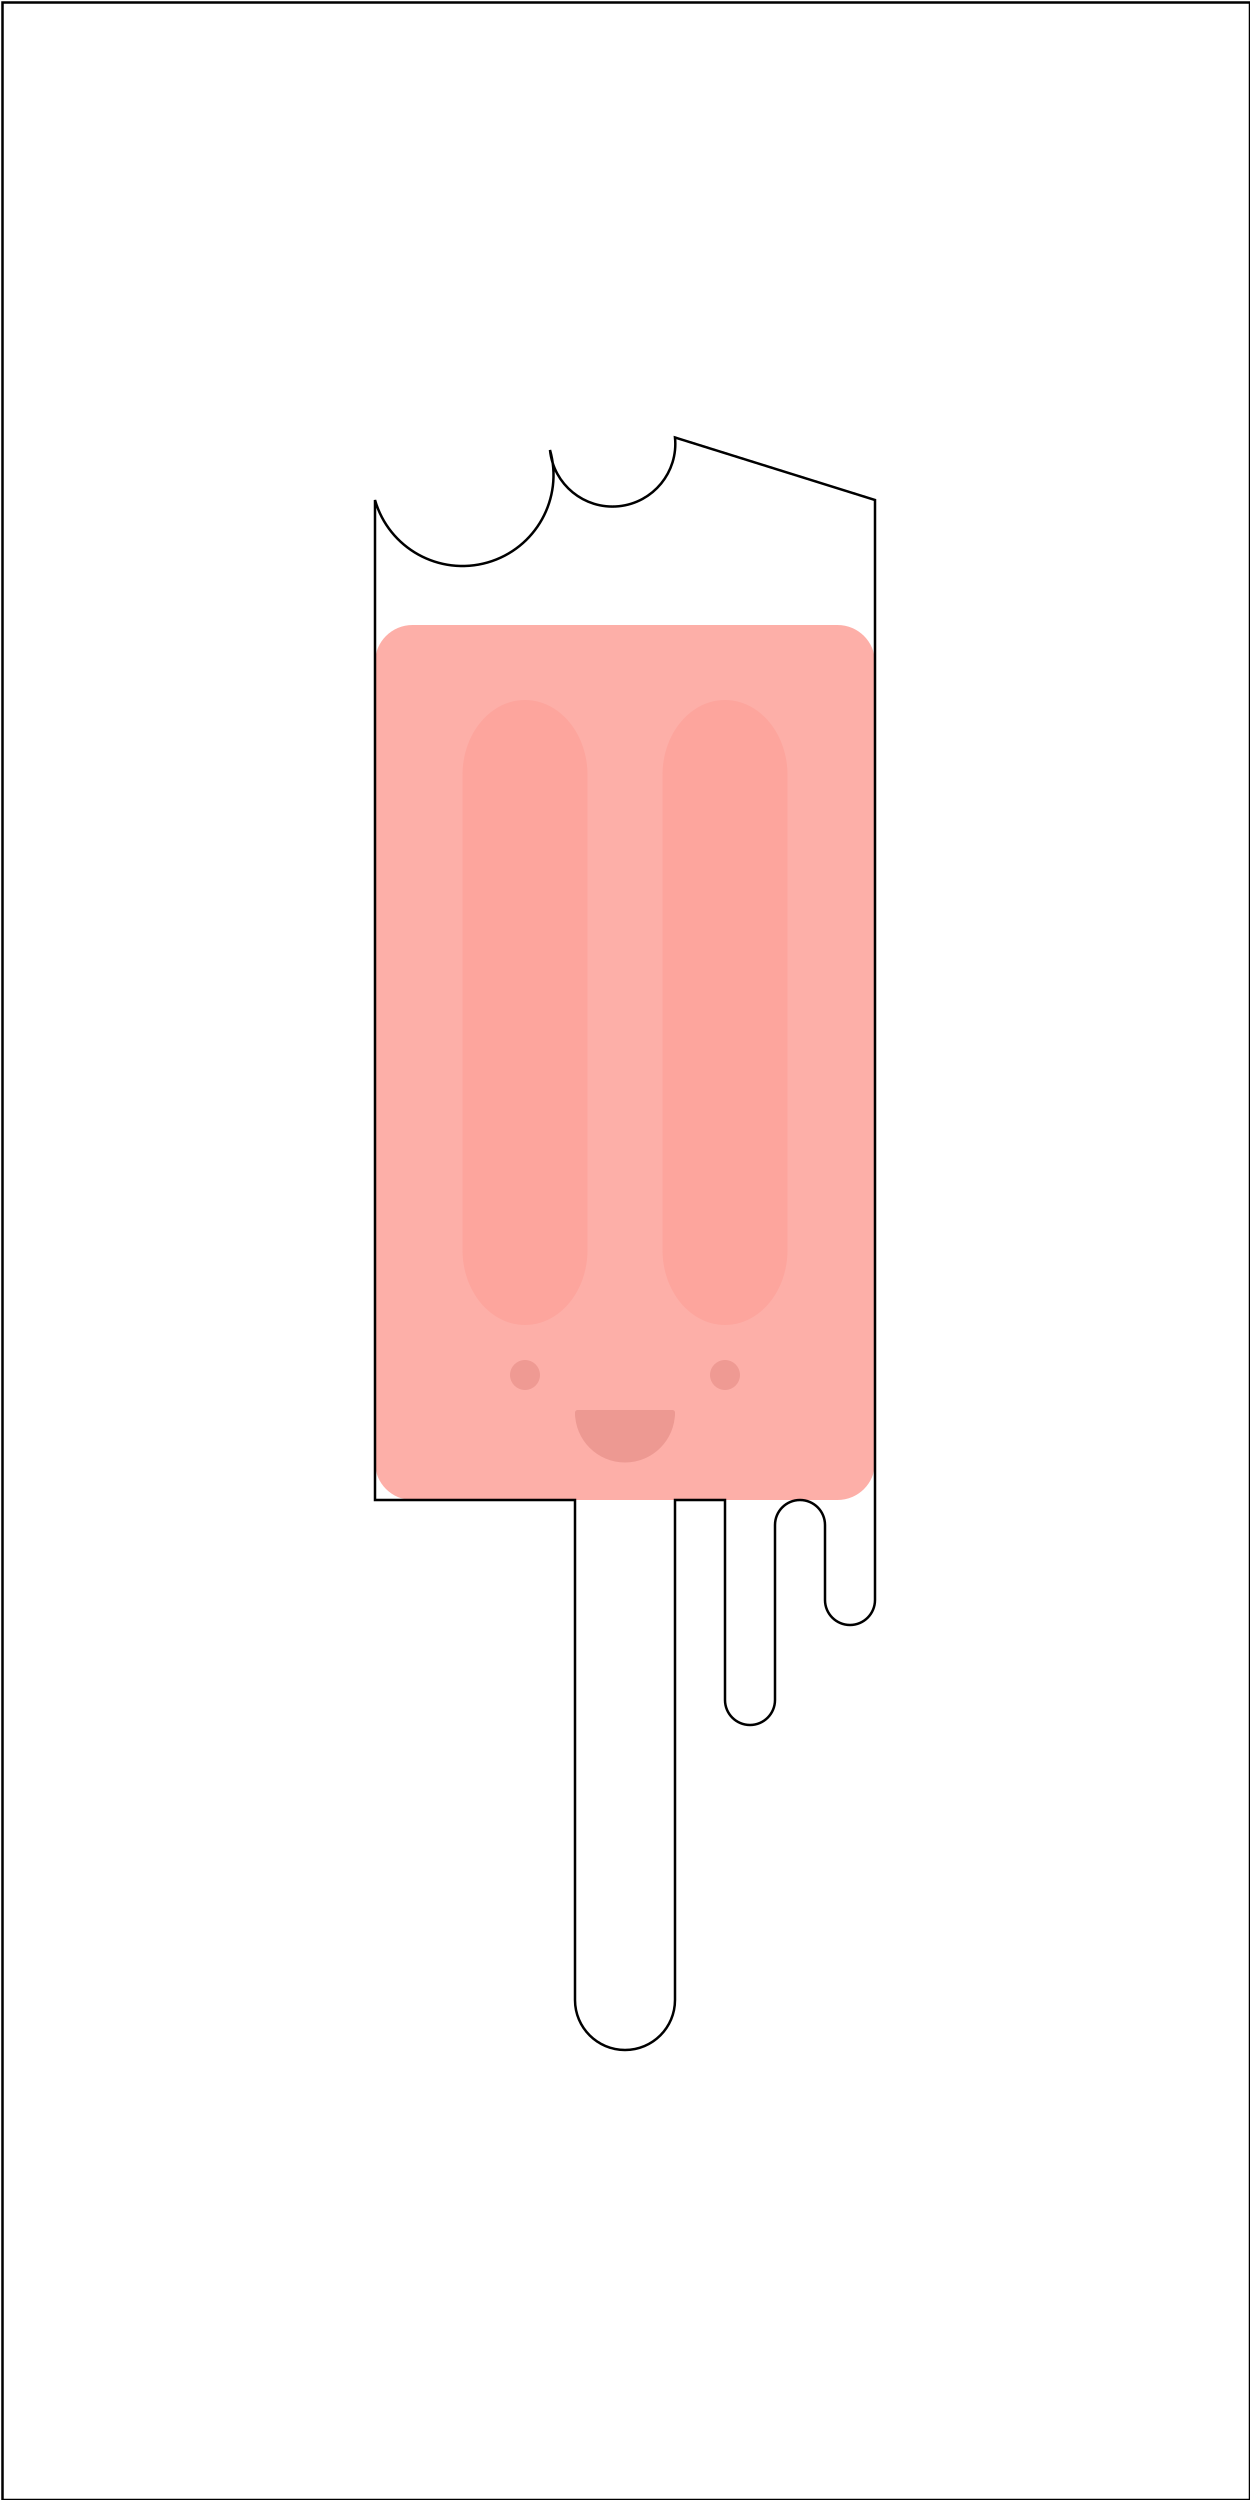
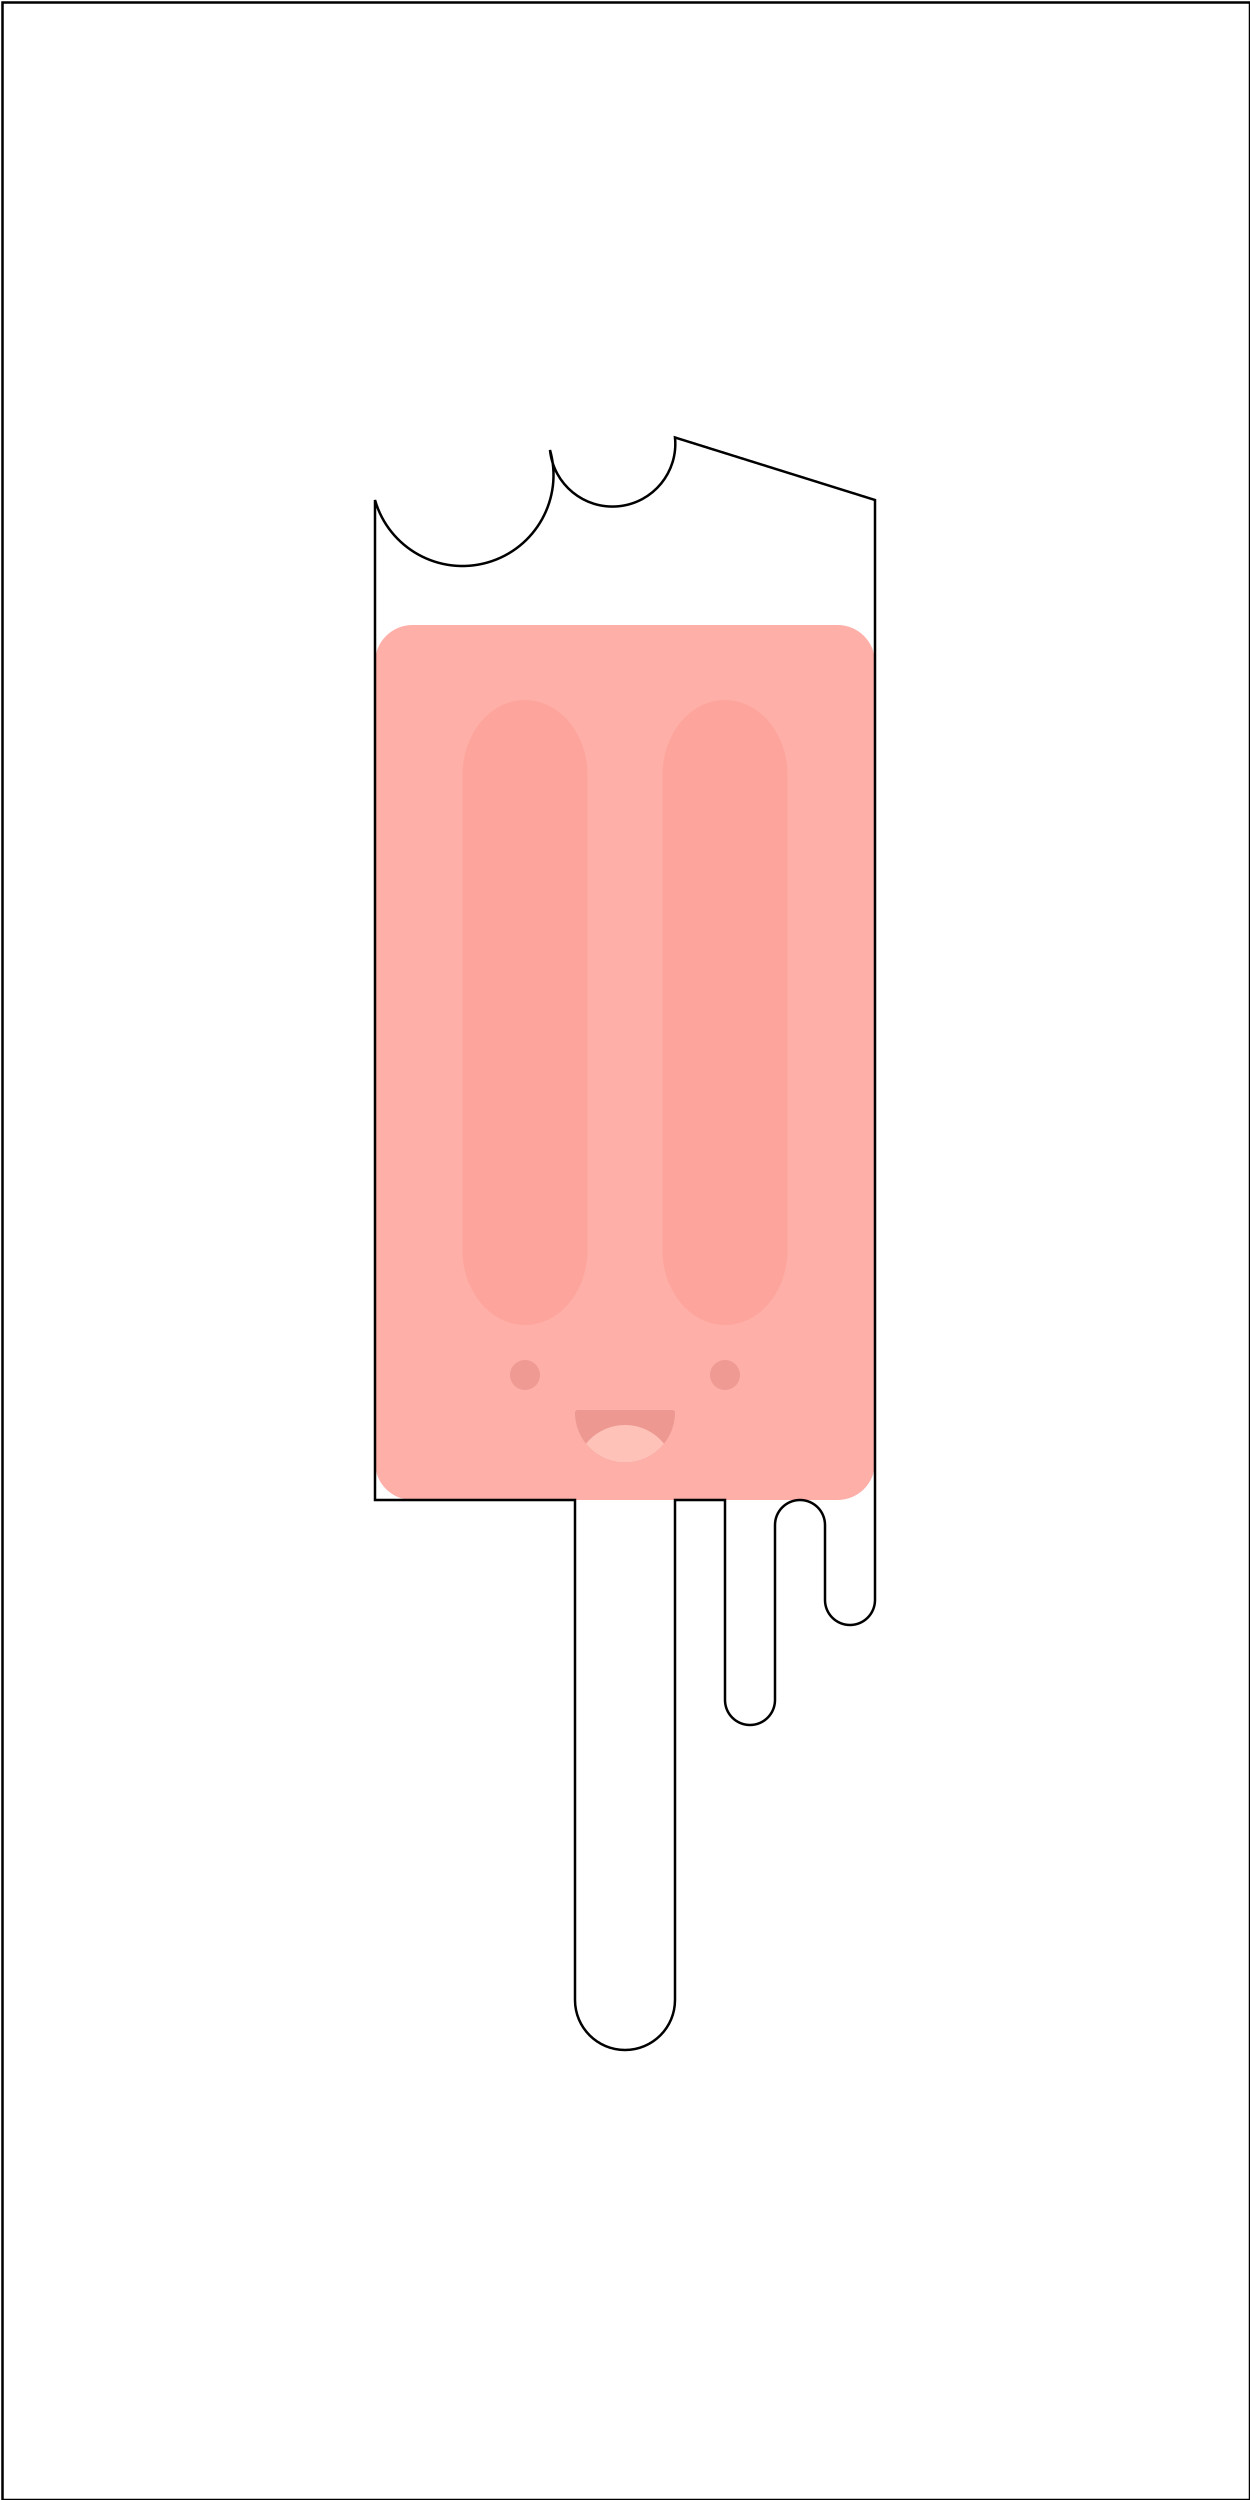
<svg xmlns="http://www.w3.org/2000/svg" width="500px" height="1000px" viewBox="0 0 500 1000">
  <rect x="1" y="1" height="999" width="499" fill="none" stroke="black" />
  <rect x="150" y="250" height="350" width="200" fill="rgb(253,175,168)" rx="15" ry="15" />
  <rect x="185" y="280" height="250" width="50" fill="rgb(253,165,157)" rx="30" ry="30" />
  <rect x="265" y="280" height="250" width="50" fill="rgb(253,165,157)" rx="30" ry="30" />
  <circle cx="210" cy="550" fill="rgb(239,154,147)" r="6" />
  <circle cx="290" cy="550" fill="rgb(239,154,147)" r="6" />
  <path fill="rgb(237,153,146)" d="       M 230 565       A 1 1 0 0 0 270 565       z     " />
+   <defs>
+     <clipPath id="cut-off-bottom">
+       <path d="           M 230 565           A 1 1 0 0 0 270 565           z         " />
+     </clipPath>
+   </defs>
+   <path fill="rgb(254,194,185)" clip-path="url(#cut-off-bottom)" d="       M 230 590       A 1 1 0 0 1 270 590       z     " />
  <rect x="230" y="564" width="40" height="3" fill="rgb(237,153,146)" ry="1" />
  <path d="       M 150 600        L 150 200        A 1 1 0 0 0 220 180        A 1 1 0 0 0 270 175        L 350 200        L 350 600        L 350 640        A 1 1 0 0 1 330 640        L 330 610        A 1 1 0 0 0 310 610        L 310 680        A 1 1 0 0 1 290 680        L 290 600        L 270 600        L 270 800        A 1 1 0 0 1 230 800        L 230 600       z" fill="none" stroke-width="1" stroke="black" />
</svg>
